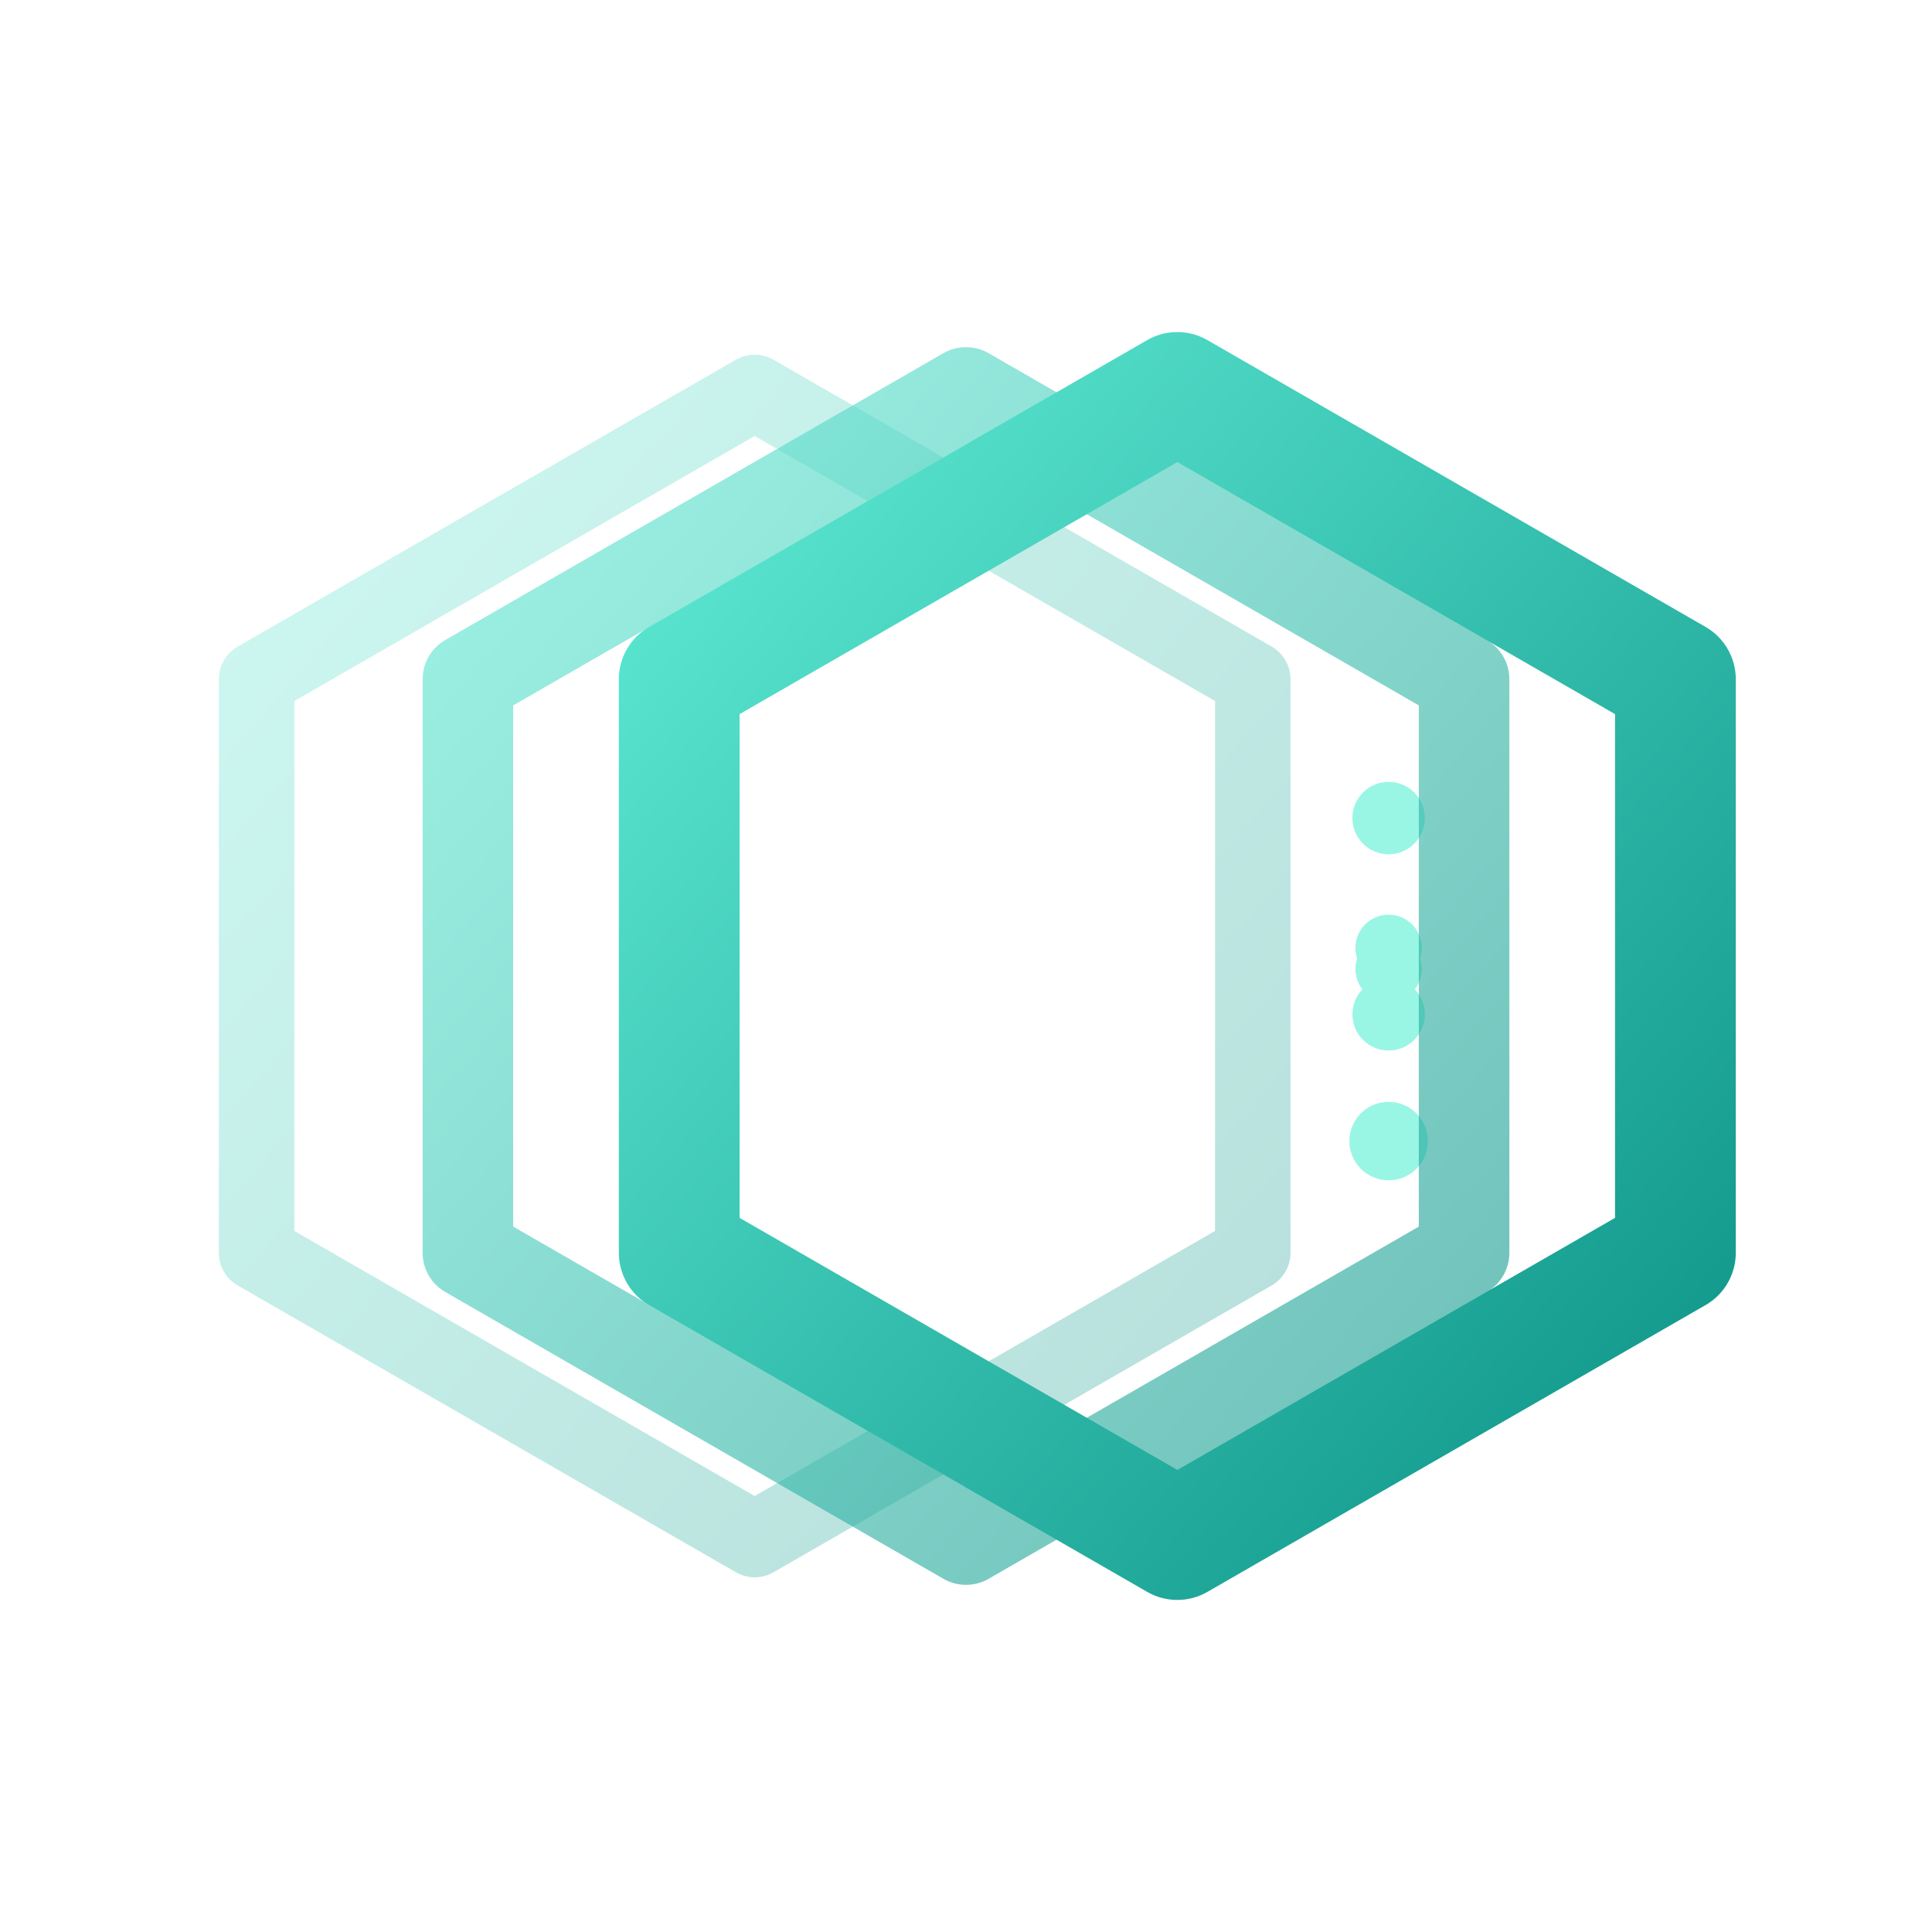
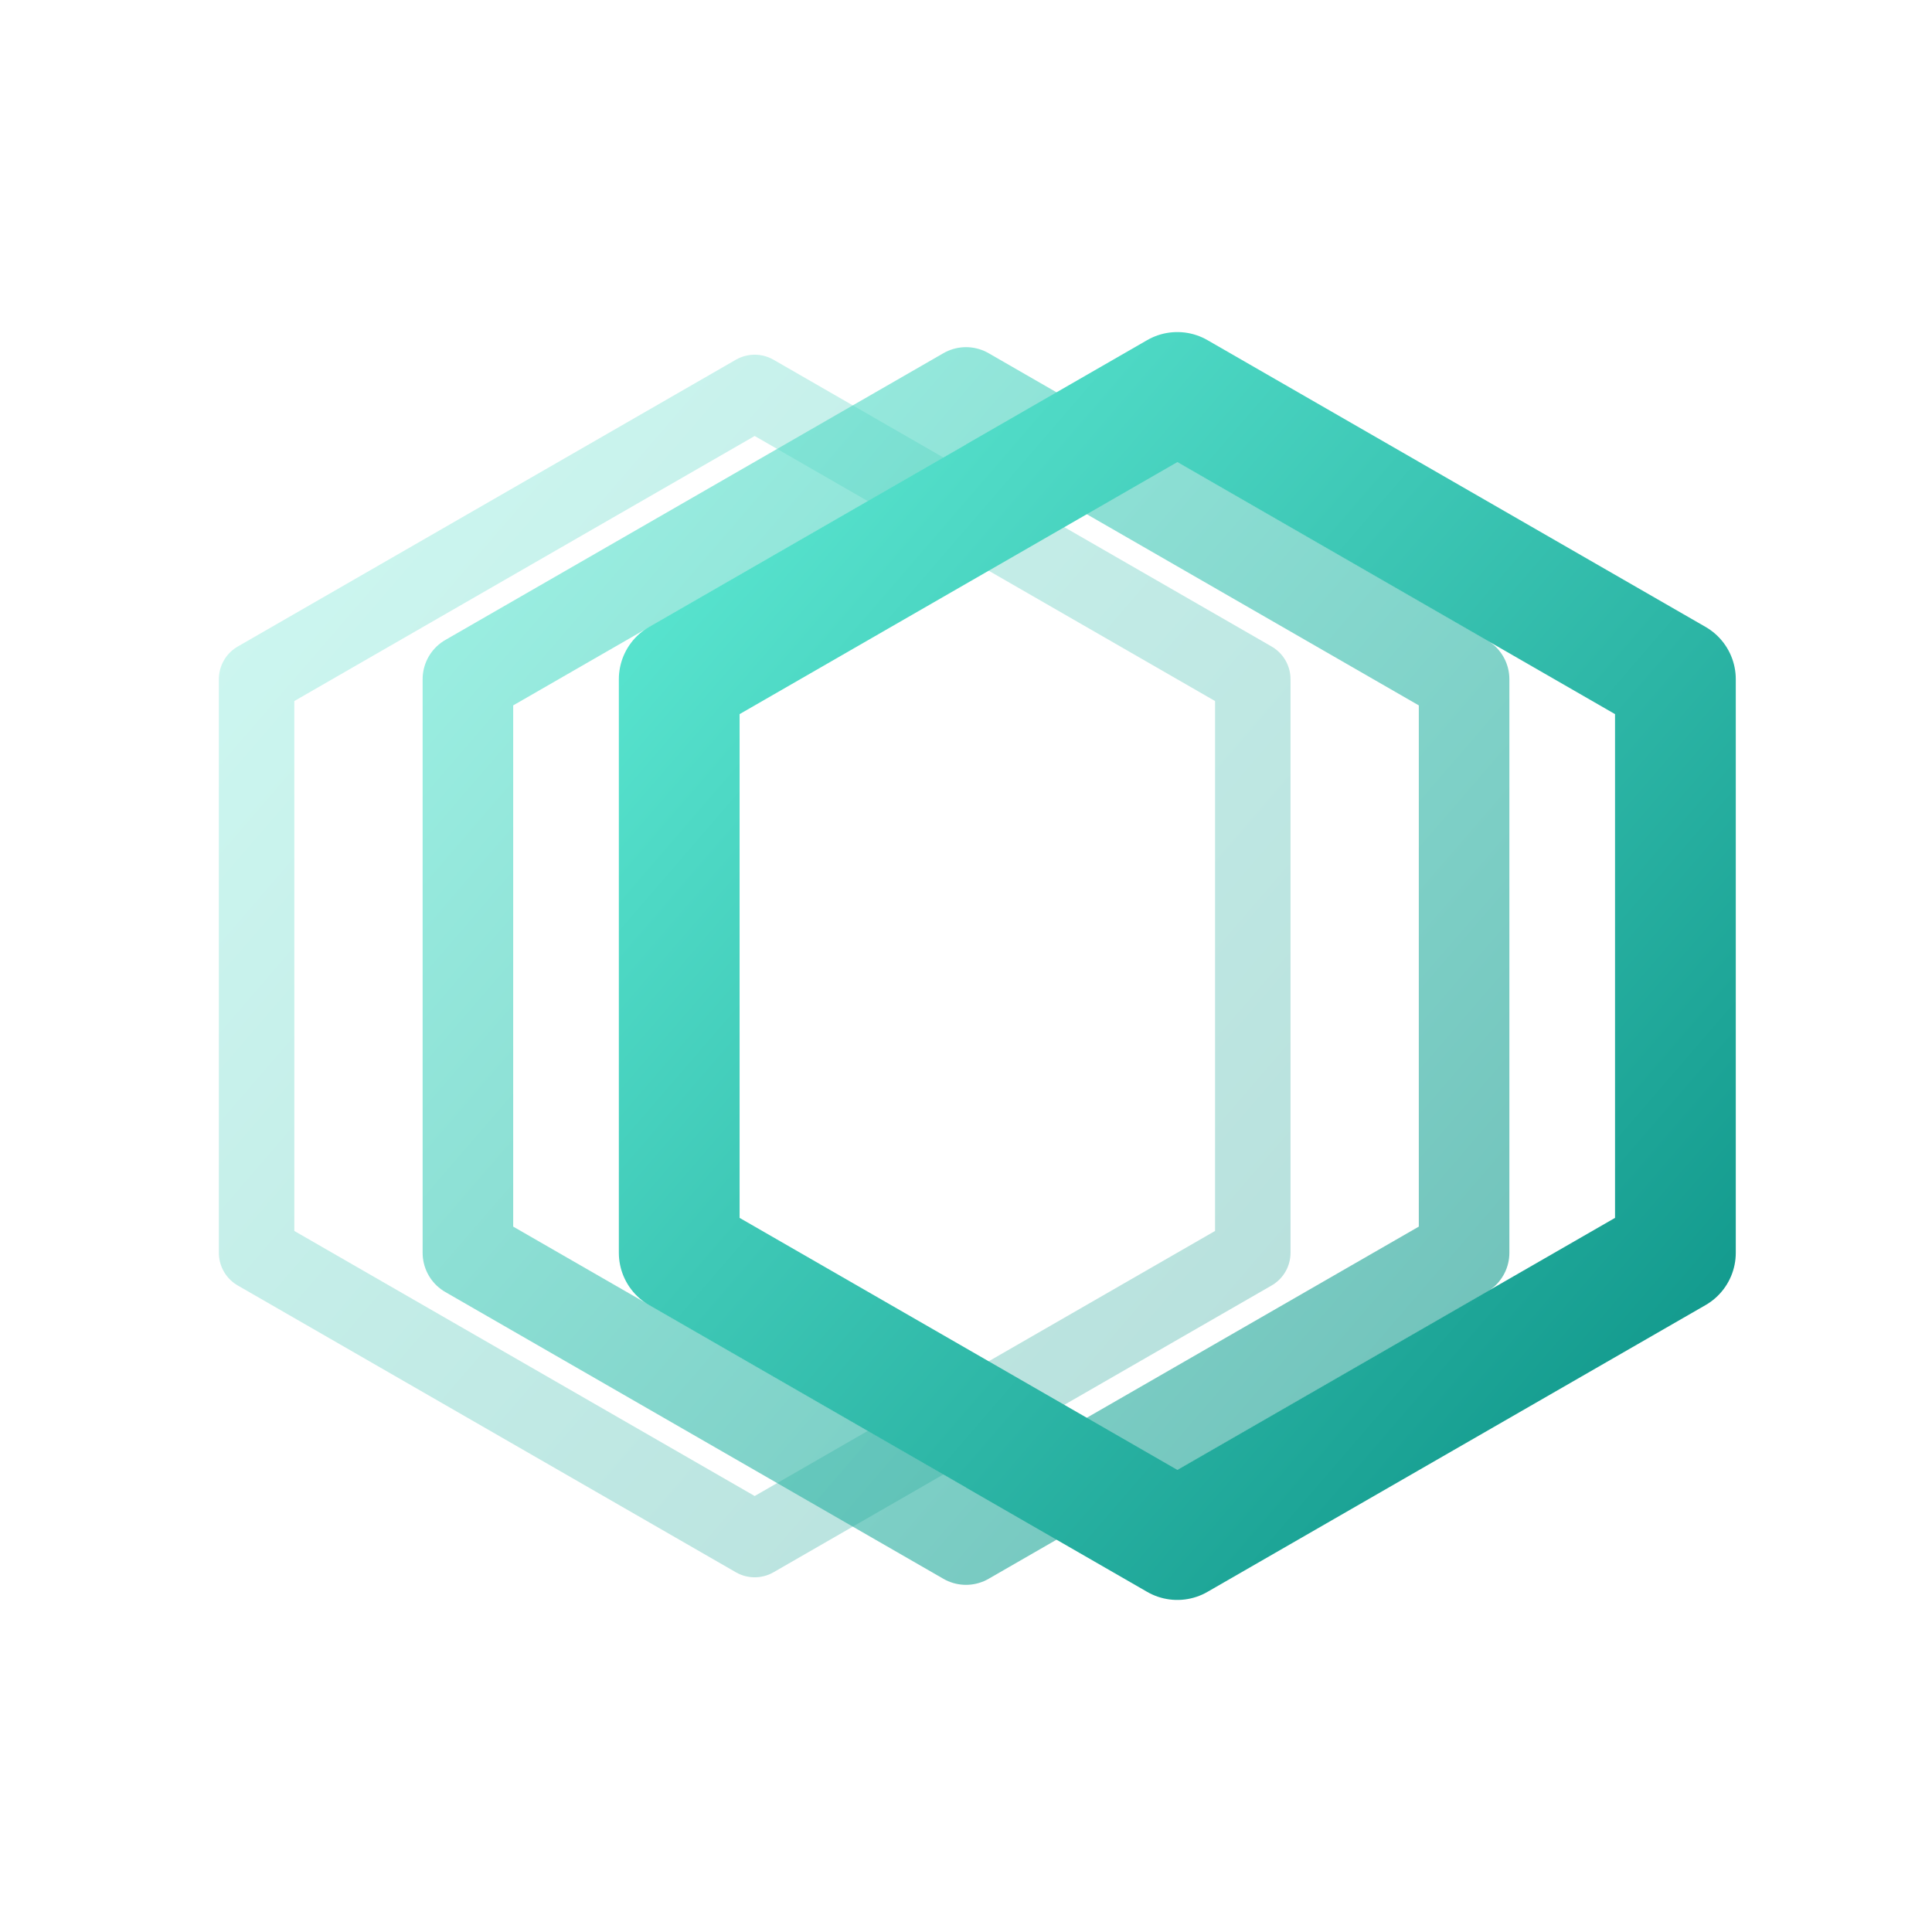
<svg xmlns="http://www.w3.org/2000/svg" viewBox="0 0 64 64" width="64" height="64">
  <defs>
    <linearGradient id="g" x1="0" y1="0" x2="1" y2="1">
      <stop offset="0" stop-color="#5eead4" />
      <stop offset="1" stop-color="#0d9488" />
    </linearGradient>
  </defs>
  <style>
- .r{animation:ion-emit 3.6s linear infinite}
- .r2{animation-delay:-1.2s}.r3{animation-delay:-2.4s}
- .p{animation:ion-ion 2.4s linear infinite}
- @keyframes ion-emit{
- 0%{transform:translateX(-11px);stroke-opacity:0;stroke-width:2.5px}
- 17%{transform:translateX(-7px);stroke-opacity:.3;stroke-width:2.5px}
- 50%{transform:translateX(0);stroke-opacity:.6;stroke-width:3px}
- 83%{transform:translateX(7px);stroke-opacity:1;stroke-width:4px}
- 100%{transform:translateX(11px);stroke-opacity:0;stroke-width:4px}}
- @keyframes ion-ion{0%{transform:translateX(0);opacity:0}20%{opacity:.8}100%{transform:translateX(16px);opacity:0}}
- @media (prefers-reduced-motion:reduce){.r,.p{animation:none}}
+ .l{animation:ion-step 4.5s cubic-bezier(.4,0,.2,1) infinite}
+ .l2{animation-delay:-1.5s}.l3{animation-delay:-3s}
+ @keyframes ion-step{
+ 0%,26%{transform:translateX(-7px);stroke-opacity:.3;stroke-width:2.5px}
+ 33%,59%{transform:translateX(0);stroke-opacity:.6;stroke-width:3px}
+ 66%,90%{transform:translateX(7px);stroke-opacity:1;stroke-width:4px}
+ 96%{transform:translateX(11px);stroke-opacity:0;stroke-width:4px}
+ 97%{transform:translateX(-9px);stroke-opacity:0;stroke-width:2.5px}
+ 100%{transform:translateX(-7px);stroke-opacity:.3;stroke-width:2.5px}}
+ @media (prefers-reduced-motion:reduce){.l{animation:none}}
</style>
-   <circle class="p" cx="46" cy="31.4" r="1.1" fill="#99f6e4" style="animation-delay:-2.22s;animation-duration:2.37s" />
-   <circle class="p" cx="46" cy="32.1" r="1.1" fill="#99f6e4" style="animation-delay:-0.44s;animation-duration:2.41s" />
-   <circle class="p" cx="46" cy="33.6" r="1.2" fill="#99f6e4" style="animation-delay:-0.23s;animation-duration:2.24s" />
-   <circle class="p" cx="46" cy="27.1" r="1.2" fill="#99f6e4" style="animation-delay:-1.66s;animation-duration:2.03s" />
-   <circle class="p" cx="46" cy="37.8" r="1.3" fill="#99f6e4" style="animation-delay:-1.57s;animation-duration:2.49s" />
-   <path class="r r1" d="M32.0 13.0 48.5 22.5 48.5 41.5 32.0 51.0 15.5 41.5 15.5 22.5Z" fill="none" stroke="url(#g)" stroke-width="2.5" stroke-linejoin="round" stroke-opacity="0.3" style="transform:translateX(-7px)" />
-   <path class="r r2" d="M32.0 13.0 48.5 22.5 48.5 41.5 32.0 51.0 15.5 41.5 15.5 22.5Z" fill="none" stroke="url(#g)" stroke-width="3" stroke-linejoin="round" stroke-opacity="0.6" style="transform:translateX(0px)" />
-   <path class="r r3" d="M32.0 13.0 48.5 22.5 48.5 41.5 32.0 51.0 15.5 41.5 15.5 22.5Z" fill="none" stroke="url(#g)" stroke-width="4" stroke-linejoin="round" stroke-opacity="1" style="transform:translateX(7px)" />
+   <path class="l l3" d="M32.0 13.0 48.5 22.5 48.5 41.5 32.0 51.0 15.5 41.5 15.5 22.5Z" fill="none" stroke="url(#g)" stroke-width="2.5" stroke-linejoin="round" stroke-opacity="0.3" style="transform:translateX(-7px)" />
+   <path class="l l2" d="M32.0 13.0 48.5 22.5 48.5 41.5 32.0 51.0 15.5 41.5 15.5 22.5Z" fill="none" stroke="url(#g)" stroke-width="3" stroke-linejoin="round" stroke-opacity="0.6" style="transform:translateX(0px)" />
+   <path class="l l1" d="M32.0 13.0 48.5 22.5 48.5 41.5 32.0 51.0 15.5 41.5 15.5 22.5Z" fill="none" stroke="url(#g)" stroke-width="4" stroke-linejoin="round" stroke-opacity="1" style="transform:translateX(7px)" />
</svg>
